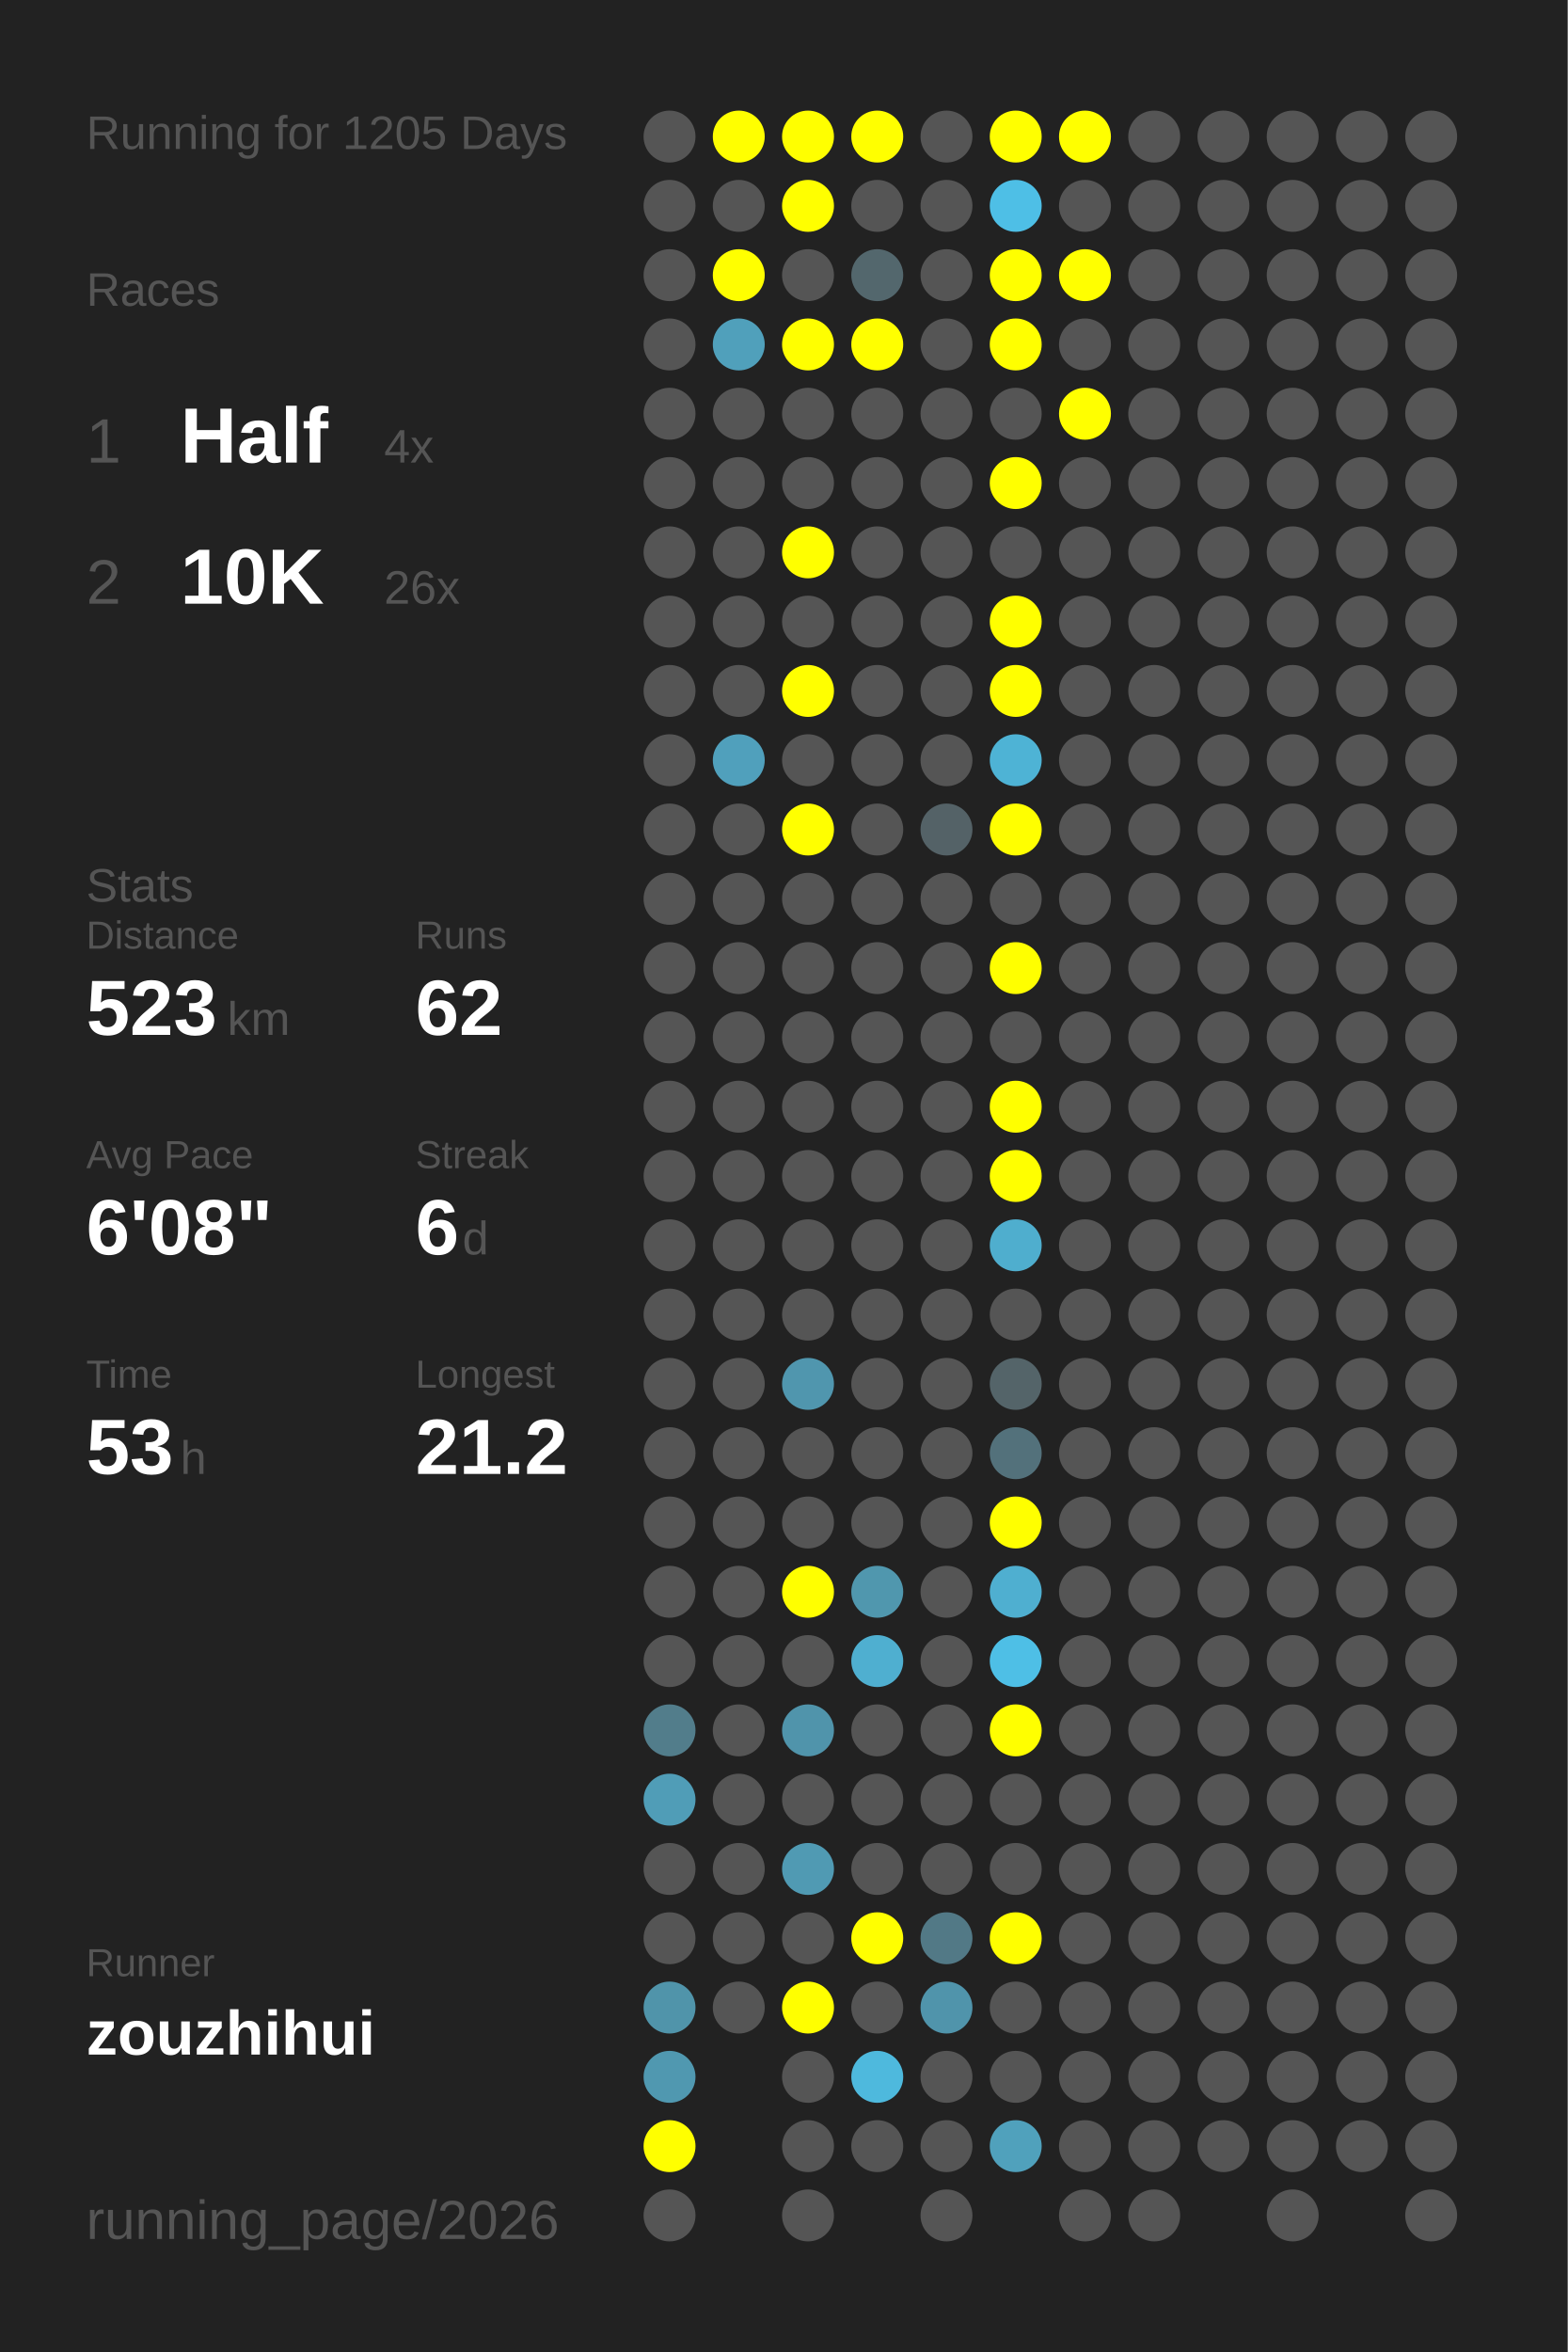
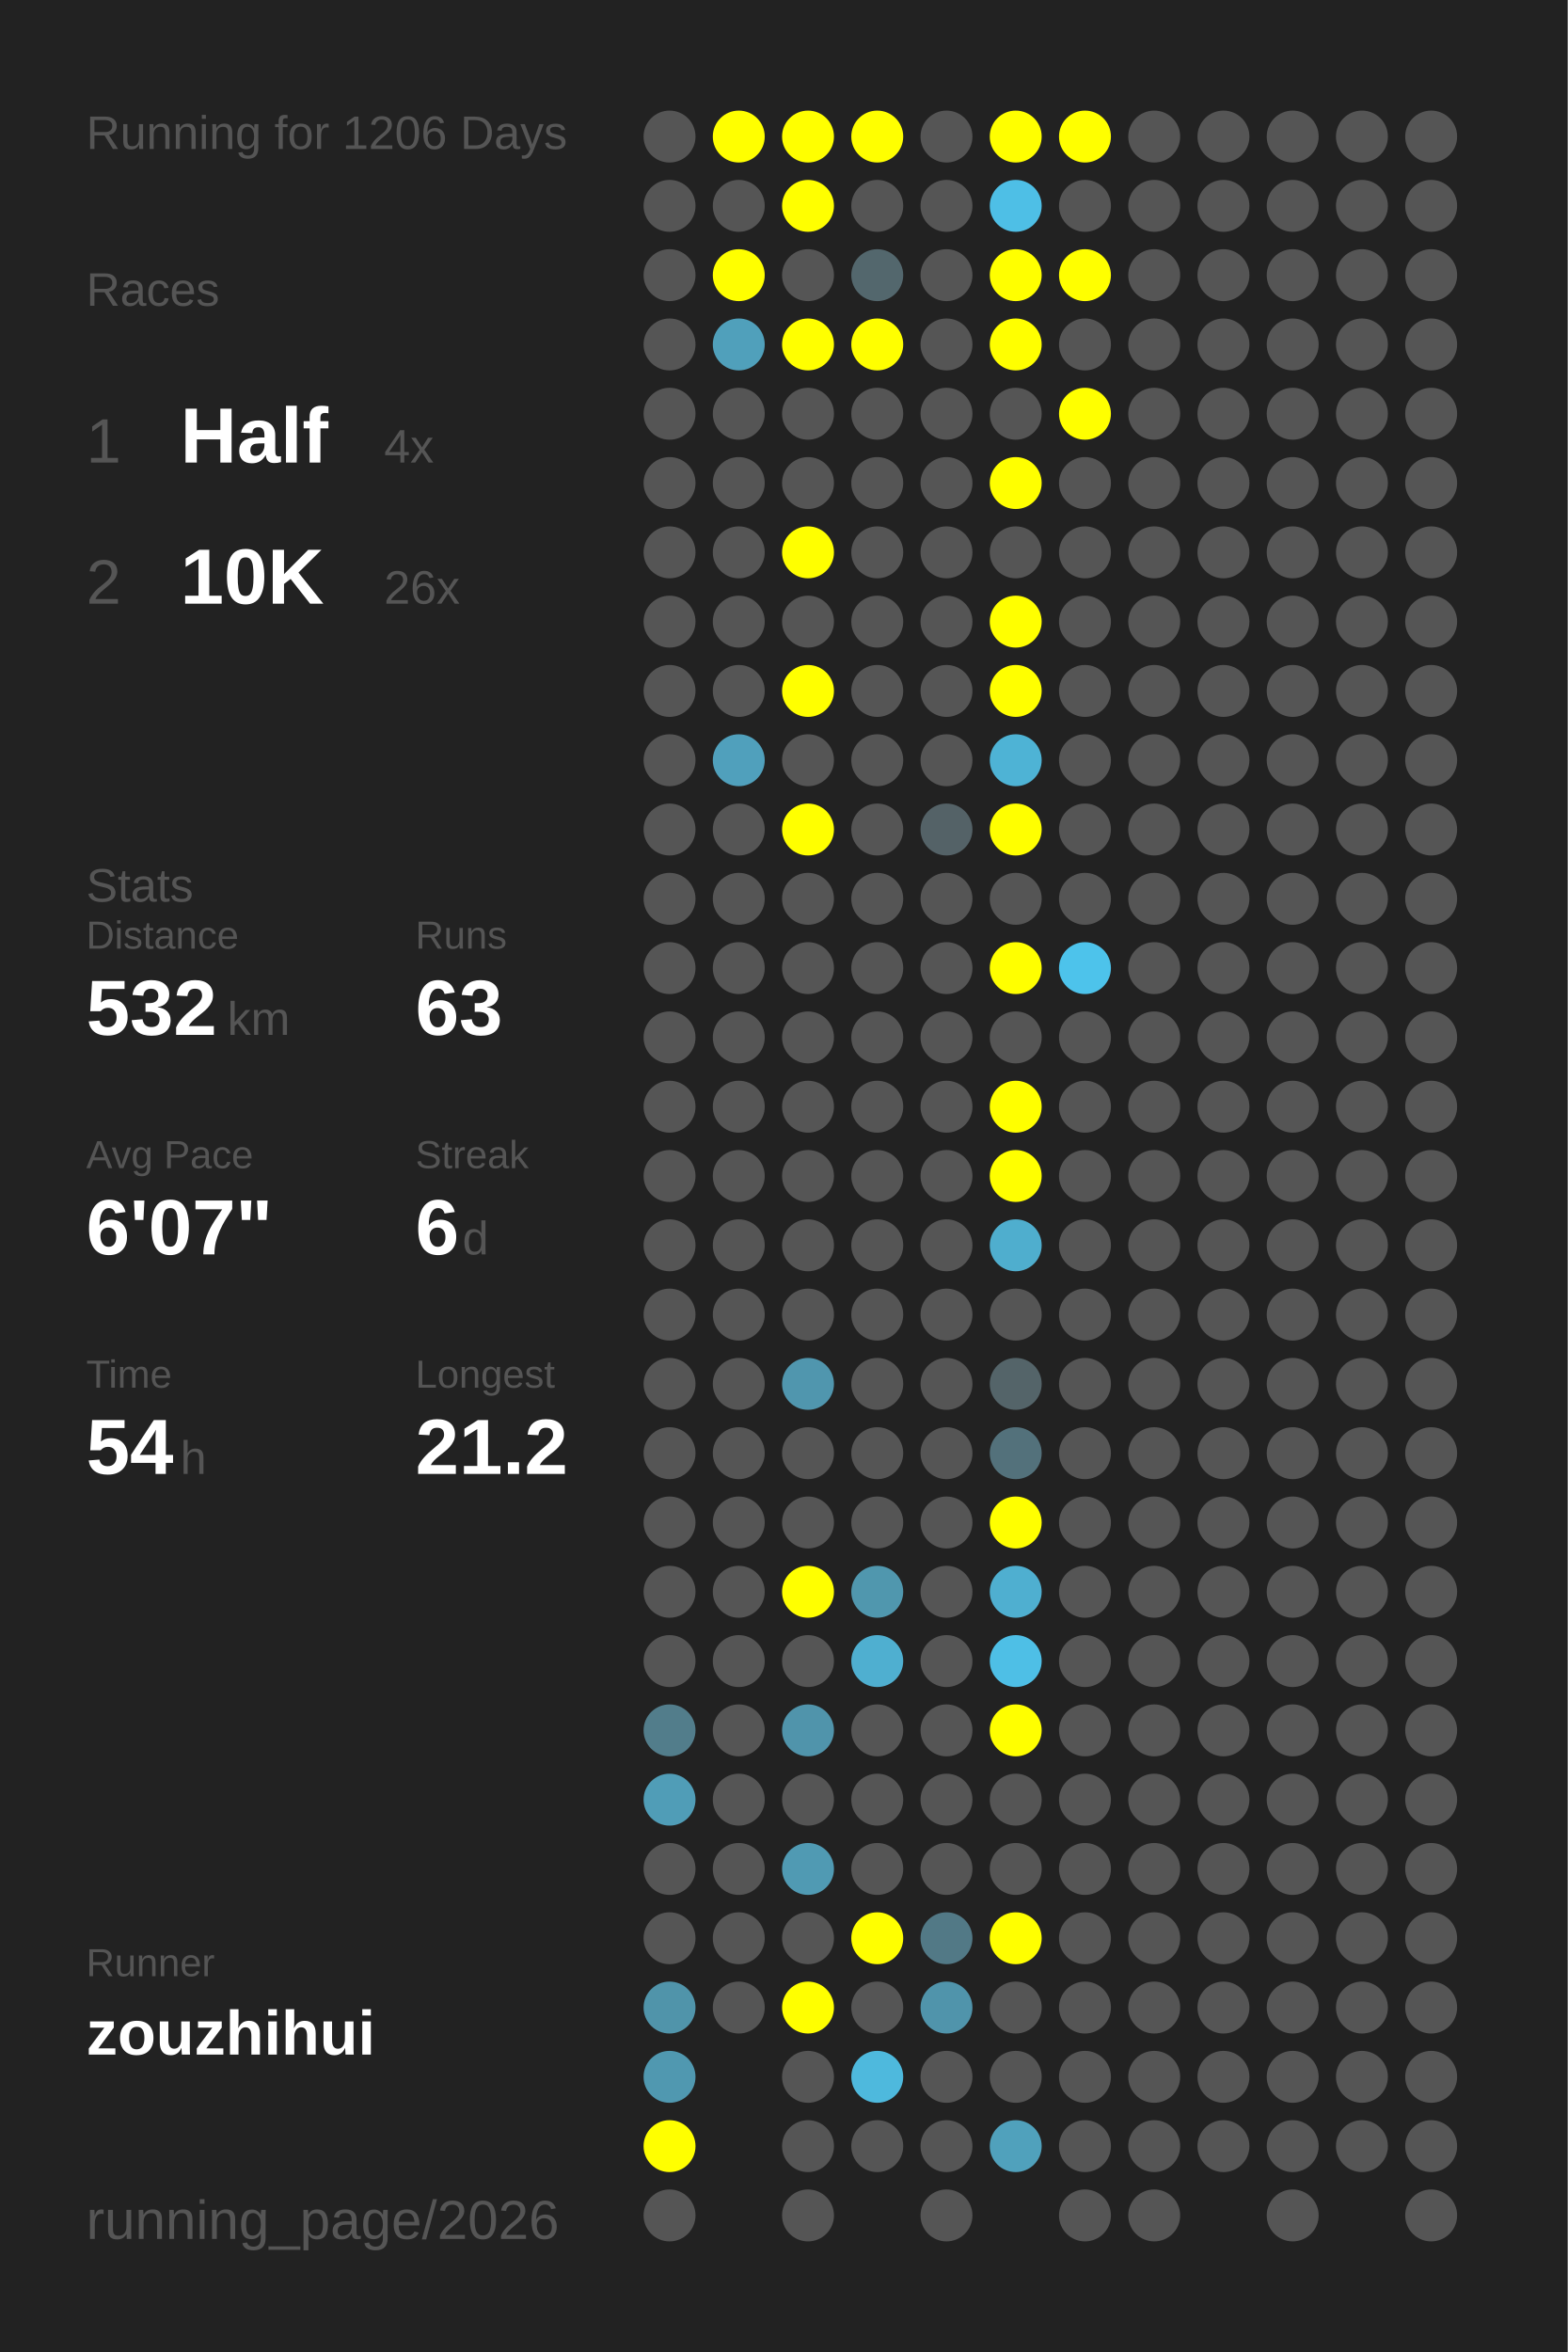
<svg xmlns="http://www.w3.org/2000/svg" baseProfile="full" height="300mm" version="1.1" viewBox="0,0,200,300" width="200mm">
  <defs />
  <rect fill="#222222" height="300" width="200" x="0" y="0" />
-   <text fill="#555555" style="font-size:6px; font-family:Arial;" x="11" y="19">Running for 1205 Days</text>
+   <text fill="#555555" style="font-size:6px; font-family:Arial;" x="11" y="19">Running for 1206 Days</text>
  <text fill="#555555" style="font-size:6px; font-family:Arial;" x="11" y="39">Races</text>
  <text fill="#555555" style="font-size:8px; font-family:Arial;" x="11" y="59">1</text>
  <text fill="#FFFFFF" style="font-size:10px; font-family:Arial; font-weight:bold;" x="23" y="59">Half</text>
  <text fill="#555555" style="font-size:6px; font-family:Arial;" x="49" y="59">4x</text>
  <text fill="#555555" style="font-size:8px; font-family:Arial;" x="11" y="77">2</text>
  <text fill="#FFFFFF" style="font-size:10px; font-family:Arial; font-weight:bold;" x="23" y="77">10K</text>
  <text fill="#555555" style="font-size:6px; font-family:Arial;" x="49" y="77">26x</text>
  <text fill="#555555" style="font-size:6px; font-family:Arial;" x="11" y="115">Stats</text>
  <text fill="#555555" style="font-size:5px; font-family:Arial;" x="11" y="121">Distance</text>
-   <text fill="#FFFFFF" style="font-size:10px; font-family:Arial; font-weight:bold;" x="11" y="132">523</text>
+   <text fill="#FFFFFF" style="font-size:10px; font-family:Arial; font-weight:bold;" x="11" y="132">532</text>
  <text fill="#555555" style="font-size:6px; font-family:Arial;" x="29" y="132">km</text>
  <text fill="#555555" style="font-size:5px; font-family:Arial;" x="53" y="121">Runs</text>
-   <text fill="#FFFFFF" style="font-size:10px; font-family:Arial; font-weight:bold;" x="53" y="132">62</text>
+   <text fill="#FFFFFF" style="font-size:10px; font-family:Arial; font-weight:bold;" x="53" y="132">63</text>
  <text fill="#555555" style="font-size:5px; font-family:Arial;" x="11" y="149">Avg Pace</text>
-   <text fill="#FFFFFF" style="font-size:10px; font-family:Arial; font-weight:bold;" x="11" y="160">6'08"</text>
+   <text fill="#FFFFFF" style="font-size:10px; font-family:Arial; font-weight:bold;" x="11" y="160">6'07"</text>
  <text fill="#555555" style="font-size:5px; font-family:Arial;" x="53" y="149">Streak</text>
  <text fill="#FFFFFF" style="font-size:10px; font-family:Arial; font-weight:bold;" x="53" y="160">6</text>
  <text fill="#555555" style="font-size:6px; font-family:Arial;" x="59" y="160">d</text>
  <text fill="#555555" style="font-size:5px; font-family:Arial;" x="11" y="177">Time</text>
-   <text fill="#FFFFFF" style="font-size:10px; font-family:Arial; font-weight:bold;" x="11" y="188">53</text>
+   <text fill="#FFFFFF" style="font-size:10px; font-family:Arial; font-weight:bold;" x="11" y="188">54</text>
  <text fill="#555555" style="font-size:6px; font-family:Arial;" x="23" y="188">h</text>
  <text fill="#555555" style="font-size:5px; font-family:Arial;" x="53" y="177">Longest</text>
  <text fill="#FFFFFF" style="font-size:10px; font-family:Arial; font-weight:bold;" x="53" y="188">21.2</text>
  <text fill="#555555" style="font-size:5px; font-family:Arial;" x="11" y="252.065">Runner</text>
  <text fill="#FFFFFF" style="font-size:8px; font-family:Arial; font-weight:bold;" x="11" y="262.065">zouzhihui</text>
  <text fill="#555555" style="font-size:7px; font-family:Arial;" x="11" y="285.581">running_page/2026</text>
  <circle cx="85.417" cy="17.419" fill="#555555" r="3.312" />
  <circle cx="85.417" cy="26.258" fill="#555555" r="3.312" />
  <circle cx="85.417" cy="35.097" fill="#555555" r="3.312" />
  <circle cx="85.417" cy="43.935" fill="#555555" r="3.312" />
  <circle cx="85.417" cy="52.774" fill="#555555" r="3.312" />
  <circle cx="85.417" cy="61.613" fill="#555555" r="3.312" />
  <circle cx="85.417" cy="70.452" fill="#555555" r="3.312" />
  <circle cx="85.417" cy="79.29" fill="#555555" r="3.312" />
  <circle cx="85.417" cy="88.129" fill="#555555" r="3.312" />
  <circle cx="85.417" cy="96.968" fill="#555555" r="3.312" />
  <circle cx="85.417" cy="105.806" fill="#555555" r="3.312" />
  <circle cx="85.417" cy="114.645" fill="#555555" r="3.312" />
  <circle cx="85.417" cy="123.484" fill="#555555" r="3.312" />
  <circle cx="85.417" cy="132.323" fill="#555555" r="3.312" />
  <circle cx="85.417" cy="141.161" fill="#555555" r="3.312" />
  <circle cx="85.417" cy="150" fill="#555555" r="3.312" />
  <circle cx="85.417" cy="158.839" fill="#555555" r="3.312" />
  <circle cx="85.417" cy="167.677" fill="#555555" r="3.312" />
  <circle cx="85.417" cy="176.516" fill="#555555" r="3.312" />
  <circle cx="85.417" cy="185.355" fill="#555555" r="3.312" />
  <circle cx="85.417" cy="194.194" fill="#555555" r="3.312" />
  <circle cx="85.417" cy="203.032" fill="#555555" r="3.312" />
  <circle cx="85.417" cy="211.871" fill="#555555" r="3.312" />
  <circle cx="85.417" cy="220.71" fill="#527d8b" r="3.312" />
  <circle cx="85.417" cy="229.548" fill="#509db7" r="3.312" />
  <circle cx="85.417" cy="238.387" fill="#555555" r="3.312" />
  <circle cx="85.417" cy="247.226" fill="#555555" r="3.312" />
  <circle cx="85.417" cy="256.065" fill="#5094aa" r="3.312" />
  <circle cx="85.417" cy="264.903" fill="#5098b0" r="3.312" />
  <circle cx="85.417" cy="273.742" fill="#FFFF00" r="3.312" />
  <circle cx="85.417" cy="282.581" fill="#555555" r="3.312" />
  <circle cx="94.25" cy="17.419" fill="#FFFF00" r="3.312" />
  <circle cx="94.25" cy="26.258" fill="#555555" r="3.312" />
  <circle cx="94.25" cy="35.097" fill="#FFFF00" r="3.312" />
  <circle cx="94.25" cy="43.935" fill="#50a0bb" r="3.312" />
  <circle cx="94.25" cy="52.774" fill="#555555" r="3.312" />
  <circle cx="94.25" cy="61.613" fill="#555555" r="3.312" />
  <circle cx="94.25" cy="70.452" fill="#555555" r="3.312" />
  <circle cx="94.25" cy="79.29" fill="#555555" r="3.312" />
  <circle cx="94.25" cy="88.129" fill="#555555" r="3.312" />
  <circle cx="94.25" cy="96.968" fill="#50a0bc" r="3.312" />
  <circle cx="94.25" cy="105.806" fill="#555555" r="3.312" />
  <circle cx="94.25" cy="114.645" fill="#555555" r="3.312" />
  <circle cx="94.25" cy="123.484" fill="#555555" r="3.312" />
  <circle cx="94.25" cy="132.323" fill="#555555" r="3.312" />
  <circle cx="94.25" cy="141.161" fill="#555555" r="3.312" />
  <circle cx="94.25" cy="150" fill="#555555" r="3.312" />
  <circle cx="94.25" cy="158.839" fill="#555555" r="3.312" />
  <circle cx="94.25" cy="167.677" fill="#555555" r="3.312" />
  <circle cx="94.25" cy="176.516" fill="#555555" r="3.312" />
  <circle cx="94.25" cy="185.355" fill="#555555" r="3.312" />
  <circle cx="94.25" cy="194.194" fill="#555555" r="3.312" />
  <circle cx="94.25" cy="203.032" fill="#555555" r="3.312" />
  <circle cx="94.25" cy="211.871" fill="#555555" r="3.312" />
  <circle cx="94.25" cy="220.71" fill="#555555" r="3.312" />
  <circle cx="94.25" cy="229.548" fill="#555555" r="3.312" />
  <circle cx="94.25" cy="238.387" fill="#555555" r="3.312" />
  <circle cx="94.25" cy="247.226" fill="#555555" r="3.312" />
  <circle cx="94.25" cy="256.065" fill="#555555" r="3.312" />
  <circle cx="103.083" cy="17.419" fill="#FFFF00" r="3.312" />
  <circle cx="103.083" cy="26.258" fill="#FFFF00" r="3.312" />
  <circle cx="103.083" cy="35.097" fill="#555555" r="3.312" />
  <circle cx="103.083" cy="43.935" fill="#FFFF00" r="3.312" />
  <circle cx="103.083" cy="52.774" fill="#555555" r="3.312" />
  <circle cx="103.083" cy="61.613" fill="#555555" r="3.312" />
  <circle cx="103.083" cy="70.452" fill="#FFFF00" r="3.312" />
  <circle cx="103.083" cy="79.29" fill="#555555" r="3.312" />
  <circle cx="103.083" cy="88.129" fill="#FFFF00" r="3.312" />
  <circle cx="103.083" cy="96.968" fill="#555555" r="3.312" />
  <circle cx="103.083" cy="105.806" fill="#FFFF00" r="3.312" />
  <circle cx="103.083" cy="114.645" fill="#555555" r="3.312" />
  <circle cx="103.083" cy="123.484" fill="#555555" r="3.312" />
  <circle cx="103.083" cy="132.323" fill="#555555" r="3.312" />
  <circle cx="103.083" cy="141.161" fill="#555555" r="3.312" />
  <circle cx="103.083" cy="150" fill="#555555" r="3.312" />
  <circle cx="103.083" cy="158.839" fill="#555555" r="3.312" />
  <circle cx="103.083" cy="167.677" fill="#555555" r="3.312" />
  <circle cx="103.083" cy="176.516" fill="#5096ae" r="3.312" />
  <circle cx="103.083" cy="185.355" fill="#555555" r="3.312" />
  <circle cx="103.083" cy="194.194" fill="#555555" r="3.312" />
  <circle cx="103.083" cy="203.032" fill="#FFFF00" r="3.312" />
  <circle cx="103.083" cy="211.871" fill="#555555" r="3.312" />
  <circle cx="103.083" cy="220.71" fill="#5094ab" r="3.312" />
  <circle cx="103.083" cy="229.548" fill="#555555" r="3.312" />
  <circle cx="103.083" cy="238.387" fill="#509ab3" r="3.312" />
  <circle cx="103.083" cy="247.226" fill="#555555" r="3.312" />
  <circle cx="103.083" cy="256.065" fill="#FFFF00" r="3.312" />
  <circle cx="103.083" cy="264.903" fill="#555555" r="3.312" />
  <circle cx="103.083" cy="273.742" fill="#555555" r="3.312" />
  <circle cx="103.083" cy="282.581" fill="#555555" r="3.312" />
  <circle cx="111.917" cy="17.419" fill="#FFFF00" r="3.312" />
  <circle cx="111.917" cy="26.258" fill="#555555" r="3.312" />
  <circle cx="111.917" cy="35.097" fill="#53676d" r="3.312" />
  <circle cx="111.917" cy="43.935" fill="#FFFF00" r="3.312" />
  <circle cx="111.917" cy="52.774" fill="#555555" r="3.312" />
  <circle cx="111.917" cy="61.613" fill="#555555" r="3.312" />
  <circle cx="111.917" cy="70.452" fill="#555555" r="3.312" />
  <circle cx="111.917" cy="79.29" fill="#555555" r="3.312" />
  <circle cx="111.917" cy="88.129" fill="#555555" r="3.312" />
  <circle cx="111.917" cy="96.968" fill="#555555" r="3.312" />
  <circle cx="111.917" cy="105.806" fill="#555555" r="3.312" />
  <circle cx="111.917" cy="114.645" fill="#555555" r="3.312" />
  <circle cx="111.917" cy="123.484" fill="#555555" r="3.312" />
  <circle cx="111.917" cy="132.323" fill="#555555" r="3.312" />
  <circle cx="111.917" cy="141.161" fill="#555555" r="3.312" />
  <circle cx="111.917" cy="150" fill="#555555" r="3.312" />
  <circle cx="111.917" cy="158.839" fill="#555555" r="3.312" />
  <circle cx="111.917" cy="167.677" fill="#555555" r="3.312" />
  <circle cx="111.917" cy="176.516" fill="#555555" r="3.312" />
  <circle cx="111.917" cy="185.355" fill="#555555" r="3.312" />
  <circle cx="111.917" cy="194.194" fill="#555555" r="3.312" />
  <circle cx="111.917" cy="203.032" fill="#5097ae" r="3.312" />
  <circle cx="111.917" cy="211.871" fill="#4fafd0" r="3.312" />
  <circle cx="111.917" cy="220.71" fill="#555555" r="3.312" />
  <circle cx="111.917" cy="229.548" fill="#555555" r="3.312" />
  <circle cx="111.917" cy="238.387" fill="#555555" r="3.312" />
  <circle cx="111.917" cy="247.226" fill="#FFFF00" r="3.312" />
  <circle cx="111.917" cy="256.065" fill="#555555" r="3.312" />
  <circle cx="111.917" cy="264.903" fill="#4eb9dd" r="3.312" />
  <circle cx="111.917" cy="273.742" fill="#555555" r="3.312" />
  <circle cx="120.75" cy="17.419" fill="#555555" r="3.312" />
  <circle cx="120.75" cy="26.258" fill="#555555" r="3.312" />
  <circle cx="120.75" cy="35.097" fill="#555555" r="3.312" />
  <circle cx="120.75" cy="43.935" fill="#555555" r="3.312" />
  <circle cx="120.75" cy="52.774" fill="#555555" r="3.312" />
  <circle cx="120.75" cy="61.613" fill="#555555" r="3.312" />
  <circle cx="120.75" cy="70.452" fill="#555555" r="3.312" />
  <circle cx="120.75" cy="79.29" fill="#555555" r="3.312" />
  <circle cx="120.75" cy="88.129" fill="#555555" r="3.312" />
  <circle cx="120.75" cy="96.968" fill="#555555" r="3.312" />
  <circle cx="120.75" cy="105.806" fill="#546267" r="3.312" />
  <circle cx="120.75" cy="114.645" fill="#555555" r="3.312" />
  <circle cx="120.75" cy="123.484" fill="#555555" r="3.312" />
  <circle cx="120.75" cy="132.323" fill="#555555" r="3.312" />
  <circle cx="120.75" cy="141.161" fill="#555555" r="3.312" />
  <circle cx="120.75" cy="150" fill="#555555" r="3.312" />
  <circle cx="120.75" cy="158.839" fill="#555555" r="3.312" />
  <circle cx="120.75" cy="167.677" fill="#555555" r="3.312" />
  <circle cx="120.75" cy="176.516" fill="#555555" r="3.312" />
  <circle cx="120.75" cy="185.355" fill="#555555" r="3.312" />
  <circle cx="120.75" cy="194.194" fill="#555555" r="3.312" />
  <circle cx="120.75" cy="203.032" fill="#555555" r="3.312" />
  <circle cx="120.75" cy="211.871" fill="#555555" r="3.312" />
  <circle cx="120.75" cy="220.71" fill="#555555" r="3.312" />
  <circle cx="120.75" cy="229.548" fill="#555555" r="3.312" />
  <circle cx="120.75" cy="238.387" fill="#555555" r="3.312" />
  <circle cx="120.75" cy="247.226" fill="#527986" r="3.312" />
  <circle cx="120.75" cy="256.065" fill="#5094ab" r="3.312" />
  <circle cx="120.75" cy="264.903" fill="#555555" r="3.312" />
  <circle cx="120.75" cy="273.742" fill="#555555" r="3.312" />
  <circle cx="120.75" cy="282.581" fill="#555555" r="3.312" />
  <circle cx="129.583" cy="17.419" fill="#FFFF00" r="3.312" />
  <circle cx="129.583" cy="26.258" fill="#4ebfe6" r="3.312" />
  <circle cx="129.583" cy="35.097" fill="#FFFF00" r="3.312" />
  <circle cx="129.583" cy="43.935" fill="#FFFF00" r="3.312" />
  <circle cx="129.583" cy="52.774" fill="#555555" r="3.312" />
  <circle cx="129.583" cy="61.613" fill="#FFFF00" r="3.312" />
  <circle cx="129.583" cy="70.452" fill="#555555" r="3.312" />
  <circle cx="129.583" cy="79.29" fill="#FFFF00" r="3.312" />
  <circle cx="129.583" cy="88.129" fill="#FFFF00" r="3.312" />
  <circle cx="129.583" cy="96.968" fill="#4eb3d5" r="3.312" />
  <circle cx="129.583" cy="105.806" fill="#FFFF00" r="3.312" />
  <circle cx="129.583" cy="114.645" fill="#555555" r="3.312" />
  <circle cx="129.583" cy="123.484" fill="#FFFF00" r="3.312" />
  <circle cx="129.583" cy="132.323" fill="#555555" r="3.312" />
  <circle cx="129.583" cy="141.161" fill="#FFFF00" r="3.312" />
  <circle cx="129.583" cy="150" fill="#FFFF00" r="3.312" />
  <circle cx="129.583" cy="158.839" fill="#4faece" r="3.312" />
  <circle cx="129.583" cy="167.677" fill="#555555" r="3.312" />
  <circle cx="129.583" cy="176.516" fill="#546469" r="3.312" />
  <circle cx="129.583" cy="185.355" fill="#53717b" r="3.312" />
  <circle cx="129.583" cy="194.194" fill="#FFFF00" r="3.312" />
  <circle cx="129.583" cy="203.032" fill="#4fafd0" r="3.312" />
  <circle cx="129.583" cy="211.871" fill="#4ebfe6" r="3.312" />
  <circle cx="129.583" cy="220.71" fill="#FFFF00" r="3.312" />
  <circle cx="129.583" cy="229.548" fill="#555555" r="3.312" />
  <circle cx="129.583" cy="238.387" fill="#555555" r="3.312" />
  <circle cx="129.583" cy="247.226" fill="#FFFF00" r="3.312" />
  <circle cx="129.583" cy="256.065" fill="#555555" r="3.312" />
  <circle cx="129.583" cy="264.903" fill="#555555" r="3.312" />
  <circle cx="129.583" cy="273.742" fill="#50a1bc" r="3.312" />
  <circle cx="138.417" cy="17.419" fill="#FFFF00" r="3.312" />
  <circle cx="138.417" cy="26.258" fill="#555555" r="3.312" />
  <circle cx="138.417" cy="35.097" fill="#FFFF00" r="3.312" />
  <circle cx="138.417" cy="43.935" fill="#555555" r="3.312" />
  <circle cx="138.417" cy="52.774" fill="#FFFF00" r="3.312" />
  <circle cx="138.417" cy="61.613" fill="#555555" r="3.312" />
  <circle cx="138.417" cy="70.452" fill="#555555" r="3.312" />
  <circle cx="138.417" cy="79.29" fill="#555555" r="3.312" />
  <circle cx="138.417" cy="88.129" fill="#555555" r="3.312" />
  <circle cx="138.417" cy="96.968" fill="#555555" r="3.312" />
  <circle cx="138.417" cy="105.806" fill="#555555" r="3.312" />
  <circle cx="138.417" cy="114.645" fill="#555555" r="3.312" />
-   <circle cx="138.417" cy="123.484" fill="#555555" r="3.312" />
+   <circle cx="138.417" cy="123.484" fill="#4dc3eb" r="3.312" />
  <circle cx="138.417" cy="132.323" fill="#555555" r="3.312" />
  <circle cx="138.417" cy="141.161" fill="#555555" r="3.312" />
  <circle cx="138.417" cy="150" fill="#555555" r="3.312" />
  <circle cx="138.417" cy="158.839" fill="#555555" r="3.312" />
  <circle cx="138.417" cy="167.677" fill="#555555" r="3.312" />
  <circle cx="138.417" cy="176.516" fill="#555555" r="3.312" />
  <circle cx="138.417" cy="185.355" fill="#555555" r="3.312" />
  <circle cx="138.417" cy="194.194" fill="#555555" r="3.312" />
  <circle cx="138.417" cy="203.032" fill="#555555" r="3.312" />
  <circle cx="138.417" cy="211.871" fill="#555555" r="3.312" />
  <circle cx="138.417" cy="220.71" fill="#555555" r="3.312" />
  <circle cx="138.417" cy="229.548" fill="#555555" r="3.312" />
  <circle cx="138.417" cy="238.387" fill="#555555" r="3.312" />
  <circle cx="138.417" cy="247.226" fill="#555555" r="3.312" />
  <circle cx="138.417" cy="256.065" fill="#555555" r="3.312" />
  <circle cx="138.417" cy="264.903" fill="#555555" r="3.312" />
  <circle cx="138.417" cy="273.742" fill="#555555" r="3.312" />
  <circle cx="138.417" cy="282.581" fill="#555555" r="3.312" />
  <circle cx="147.25" cy="17.419" fill="#555555" r="3.312" />
  <circle cx="147.25" cy="26.258" fill="#555555" r="3.312" />
  <circle cx="147.25" cy="35.097" fill="#555555" r="3.312" />
  <circle cx="147.25" cy="43.935" fill="#555555" r="3.312" />
  <circle cx="147.25" cy="52.774" fill="#555555" r="3.312" />
  <circle cx="147.25" cy="61.613" fill="#555555" r="3.312" />
  <circle cx="147.25" cy="70.452" fill="#555555" r="3.312" />
  <circle cx="147.25" cy="79.29" fill="#555555" r="3.312" />
  <circle cx="147.25" cy="88.129" fill="#555555" r="3.312" />
  <circle cx="147.25" cy="96.968" fill="#555555" r="3.312" />
  <circle cx="147.25" cy="105.806" fill="#555555" r="3.312" />
  <circle cx="147.25" cy="114.645" fill="#555555" r="3.312" />
  <circle cx="147.25" cy="123.484" fill="#555555" r="3.312" />
  <circle cx="147.25" cy="132.323" fill="#555555" r="3.312" />
  <circle cx="147.25" cy="141.161" fill="#555555" r="3.312" />
  <circle cx="147.25" cy="150" fill="#555555" r="3.312" />
  <circle cx="147.25" cy="158.839" fill="#555555" r="3.312" />
  <circle cx="147.25" cy="167.677" fill="#555555" r="3.312" />
  <circle cx="147.25" cy="176.516" fill="#555555" r="3.312" />
  <circle cx="147.25" cy="185.355" fill="#555555" r="3.312" />
  <circle cx="147.25" cy="194.194" fill="#555555" r="3.312" />
  <circle cx="147.25" cy="203.032" fill="#555555" r="3.312" />
  <circle cx="147.25" cy="211.871" fill="#555555" r="3.312" />
  <circle cx="147.25" cy="220.71" fill="#555555" r="3.312" />
  <circle cx="147.25" cy="229.548" fill="#555555" r="3.312" />
  <circle cx="147.25" cy="238.387" fill="#555555" r="3.312" />
  <circle cx="147.25" cy="247.226" fill="#555555" r="3.312" />
  <circle cx="147.25" cy="256.065" fill="#555555" r="3.312" />
  <circle cx="147.25" cy="264.903" fill="#555555" r="3.312" />
  <circle cx="147.25" cy="273.742" fill="#555555" r="3.312" />
  <circle cx="147.25" cy="282.581" fill="#555555" r="3.312" />
  <circle cx="156.083" cy="17.419" fill="#555555" r="3.312" />
  <circle cx="156.083" cy="26.258" fill="#555555" r="3.312" />
  <circle cx="156.083" cy="35.097" fill="#555555" r="3.312" />
  <circle cx="156.083" cy="43.935" fill="#555555" r="3.312" />
  <circle cx="156.083" cy="52.774" fill="#555555" r="3.312" />
  <circle cx="156.083" cy="61.613" fill="#555555" r="3.312" />
  <circle cx="156.083" cy="70.452" fill="#555555" r="3.312" />
  <circle cx="156.083" cy="79.29" fill="#555555" r="3.312" />
  <circle cx="156.083" cy="88.129" fill="#555555" r="3.312" />
  <circle cx="156.083" cy="96.968" fill="#555555" r="3.312" />
  <circle cx="156.083" cy="105.806" fill="#555555" r="3.312" />
  <circle cx="156.083" cy="114.645" fill="#555555" r="3.312" />
  <circle cx="156.083" cy="123.484" fill="#555555" r="3.312" />
  <circle cx="156.083" cy="132.323" fill="#555555" r="3.312" />
  <circle cx="156.083" cy="141.161" fill="#555555" r="3.312" />
  <circle cx="156.083" cy="150" fill="#555555" r="3.312" />
  <circle cx="156.083" cy="158.839" fill="#555555" r="3.312" />
  <circle cx="156.083" cy="167.677" fill="#555555" r="3.312" />
  <circle cx="156.083" cy="176.516" fill="#555555" r="3.312" />
  <circle cx="156.083" cy="185.355" fill="#555555" r="3.312" />
  <circle cx="156.083" cy="194.194" fill="#555555" r="3.312" />
  <circle cx="156.083" cy="203.032" fill="#555555" r="3.312" />
  <circle cx="156.083" cy="211.871" fill="#555555" r="3.312" />
  <circle cx="156.083" cy="220.71" fill="#555555" r="3.312" />
  <circle cx="156.083" cy="229.548" fill="#555555" r="3.312" />
  <circle cx="156.083" cy="238.387" fill="#555555" r="3.312" />
  <circle cx="156.083" cy="247.226" fill="#555555" r="3.312" />
  <circle cx="156.083" cy="256.065" fill="#555555" r="3.312" />
  <circle cx="156.083" cy="264.903" fill="#555555" r="3.312" />
  <circle cx="156.083" cy="273.742" fill="#555555" r="3.312" />
  <circle cx="164.917" cy="17.419" fill="#555555" r="3.312" />
  <circle cx="164.917" cy="26.258" fill="#555555" r="3.312" />
  <circle cx="164.917" cy="35.097" fill="#555555" r="3.312" />
  <circle cx="164.917" cy="43.935" fill="#555555" r="3.312" />
  <circle cx="164.917" cy="52.774" fill="#555555" r="3.312" />
  <circle cx="164.917" cy="61.613" fill="#555555" r="3.312" />
  <circle cx="164.917" cy="70.452" fill="#555555" r="3.312" />
  <circle cx="164.917" cy="79.29" fill="#555555" r="3.312" />
  <circle cx="164.917" cy="88.129" fill="#555555" r="3.312" />
  <circle cx="164.917" cy="96.968" fill="#555555" r="3.312" />
  <circle cx="164.917" cy="105.806" fill="#555555" r="3.312" />
  <circle cx="164.917" cy="114.645" fill="#555555" r="3.312" />
  <circle cx="164.917" cy="123.484" fill="#555555" r="3.312" />
  <circle cx="164.917" cy="132.323" fill="#555555" r="3.312" />
  <circle cx="164.917" cy="141.161" fill="#555555" r="3.312" />
  <circle cx="164.917" cy="150" fill="#555555" r="3.312" />
  <circle cx="164.917" cy="158.839" fill="#555555" r="3.312" />
  <circle cx="164.917" cy="167.677" fill="#555555" r="3.312" />
  <circle cx="164.917" cy="176.516" fill="#555555" r="3.312" />
  <circle cx="164.917" cy="185.355" fill="#555555" r="3.312" />
  <circle cx="164.917" cy="194.194" fill="#555555" r="3.312" />
  <circle cx="164.917" cy="203.032" fill="#555555" r="3.312" />
  <circle cx="164.917" cy="211.871" fill="#555555" r="3.312" />
  <circle cx="164.917" cy="220.71" fill="#555555" r="3.312" />
  <circle cx="164.917" cy="229.548" fill="#555555" r="3.312" />
  <circle cx="164.917" cy="238.387" fill="#555555" r="3.312" />
  <circle cx="164.917" cy="247.226" fill="#555555" r="3.312" />
  <circle cx="164.917" cy="256.065" fill="#555555" r="3.312" />
  <circle cx="164.917" cy="264.903" fill="#555555" r="3.312" />
  <circle cx="164.917" cy="273.742" fill="#555555" r="3.312" />
  <circle cx="164.917" cy="282.581" fill="#555555" r="3.312" />
  <circle cx="173.75" cy="17.419" fill="#555555" r="3.312" />
  <circle cx="173.75" cy="26.258" fill="#555555" r="3.312" />
  <circle cx="173.75" cy="35.097" fill="#555555" r="3.312" />
  <circle cx="173.75" cy="43.935" fill="#555555" r="3.312" />
  <circle cx="173.75" cy="52.774" fill="#555555" r="3.312" />
  <circle cx="173.75" cy="61.613" fill="#555555" r="3.312" />
  <circle cx="173.75" cy="70.452" fill="#555555" r="3.312" />
  <circle cx="173.75" cy="79.29" fill="#555555" r="3.312" />
  <circle cx="173.75" cy="88.129" fill="#555555" r="3.312" />
  <circle cx="173.75" cy="96.968" fill="#555555" r="3.312" />
  <circle cx="173.75" cy="105.806" fill="#555555" r="3.312" />
  <circle cx="173.75" cy="114.645" fill="#555555" r="3.312" />
  <circle cx="173.75" cy="123.484" fill="#555555" r="3.312" />
  <circle cx="173.75" cy="132.323" fill="#555555" r="3.312" />
  <circle cx="173.75" cy="141.161" fill="#555555" r="3.312" />
  <circle cx="173.75" cy="150" fill="#555555" r="3.312" />
  <circle cx="173.75" cy="158.839" fill="#555555" r="3.312" />
  <circle cx="173.75" cy="167.677" fill="#555555" r="3.312" />
  <circle cx="173.75" cy="176.516" fill="#555555" r="3.312" />
  <circle cx="173.75" cy="185.355" fill="#555555" r="3.312" />
  <circle cx="173.75" cy="194.194" fill="#555555" r="3.312" />
  <circle cx="173.75" cy="203.032" fill="#555555" r="3.312" />
  <circle cx="173.75" cy="211.871" fill="#555555" r="3.312" />
  <circle cx="173.75" cy="220.71" fill="#555555" r="3.312" />
  <circle cx="173.75" cy="229.548" fill="#555555" r="3.312" />
  <circle cx="173.75" cy="238.387" fill="#555555" r="3.312" />
  <circle cx="173.75" cy="247.226" fill="#555555" r="3.312" />
  <circle cx="173.75" cy="256.065" fill="#555555" r="3.312" />
  <circle cx="173.75" cy="264.903" fill="#555555" r="3.312" />
  <circle cx="173.75" cy="273.742" fill="#555555" r="3.312" />
  <circle cx="182.583" cy="17.419" fill="#555555" r="3.312" />
  <circle cx="182.583" cy="26.258" fill="#555555" r="3.312" />
  <circle cx="182.583" cy="35.097" fill="#555555" r="3.312" />
  <circle cx="182.583" cy="43.935" fill="#555555" r="3.312" />
  <circle cx="182.583" cy="52.774" fill="#555555" r="3.312" />
  <circle cx="182.583" cy="61.613" fill="#555555" r="3.312" />
  <circle cx="182.583" cy="70.452" fill="#555555" r="3.312" />
  <circle cx="182.583" cy="79.29" fill="#555555" r="3.312" />
  <circle cx="182.583" cy="88.129" fill="#555555" r="3.312" />
  <circle cx="182.583" cy="96.968" fill="#555555" r="3.312" />
  <circle cx="182.583" cy="105.806" fill="#555555" r="3.312" />
  <circle cx="182.583" cy="114.645" fill="#555555" r="3.312" />
  <circle cx="182.583" cy="123.484" fill="#555555" r="3.312" />
  <circle cx="182.583" cy="132.323" fill="#555555" r="3.312" />
  <circle cx="182.583" cy="141.161" fill="#555555" r="3.312" />
  <circle cx="182.583" cy="150" fill="#555555" r="3.312" />
  <circle cx="182.583" cy="158.839" fill="#555555" r="3.312" />
  <circle cx="182.583" cy="167.677" fill="#555555" r="3.312" />
  <circle cx="182.583" cy="176.516" fill="#555555" r="3.312" />
  <circle cx="182.583" cy="185.355" fill="#555555" r="3.312" />
  <circle cx="182.583" cy="194.194" fill="#555555" r="3.312" />
  <circle cx="182.583" cy="203.032" fill="#555555" r="3.312" />
  <circle cx="182.583" cy="211.871" fill="#555555" r="3.312" />
  <circle cx="182.583" cy="220.71" fill="#555555" r="3.312" />
  <circle cx="182.583" cy="229.548" fill="#555555" r="3.312" />
  <circle cx="182.583" cy="238.387" fill="#555555" r="3.312" />
  <circle cx="182.583" cy="247.226" fill="#555555" r="3.312" />
  <circle cx="182.583" cy="256.065" fill="#555555" r="3.312" />
  <circle cx="182.583" cy="264.903" fill="#555555" r="3.312" />
  <circle cx="182.583" cy="273.742" fill="#555555" r="3.312" />
  <circle cx="182.583" cy="282.581" fill="#555555" r="3.312" />
</svg>
